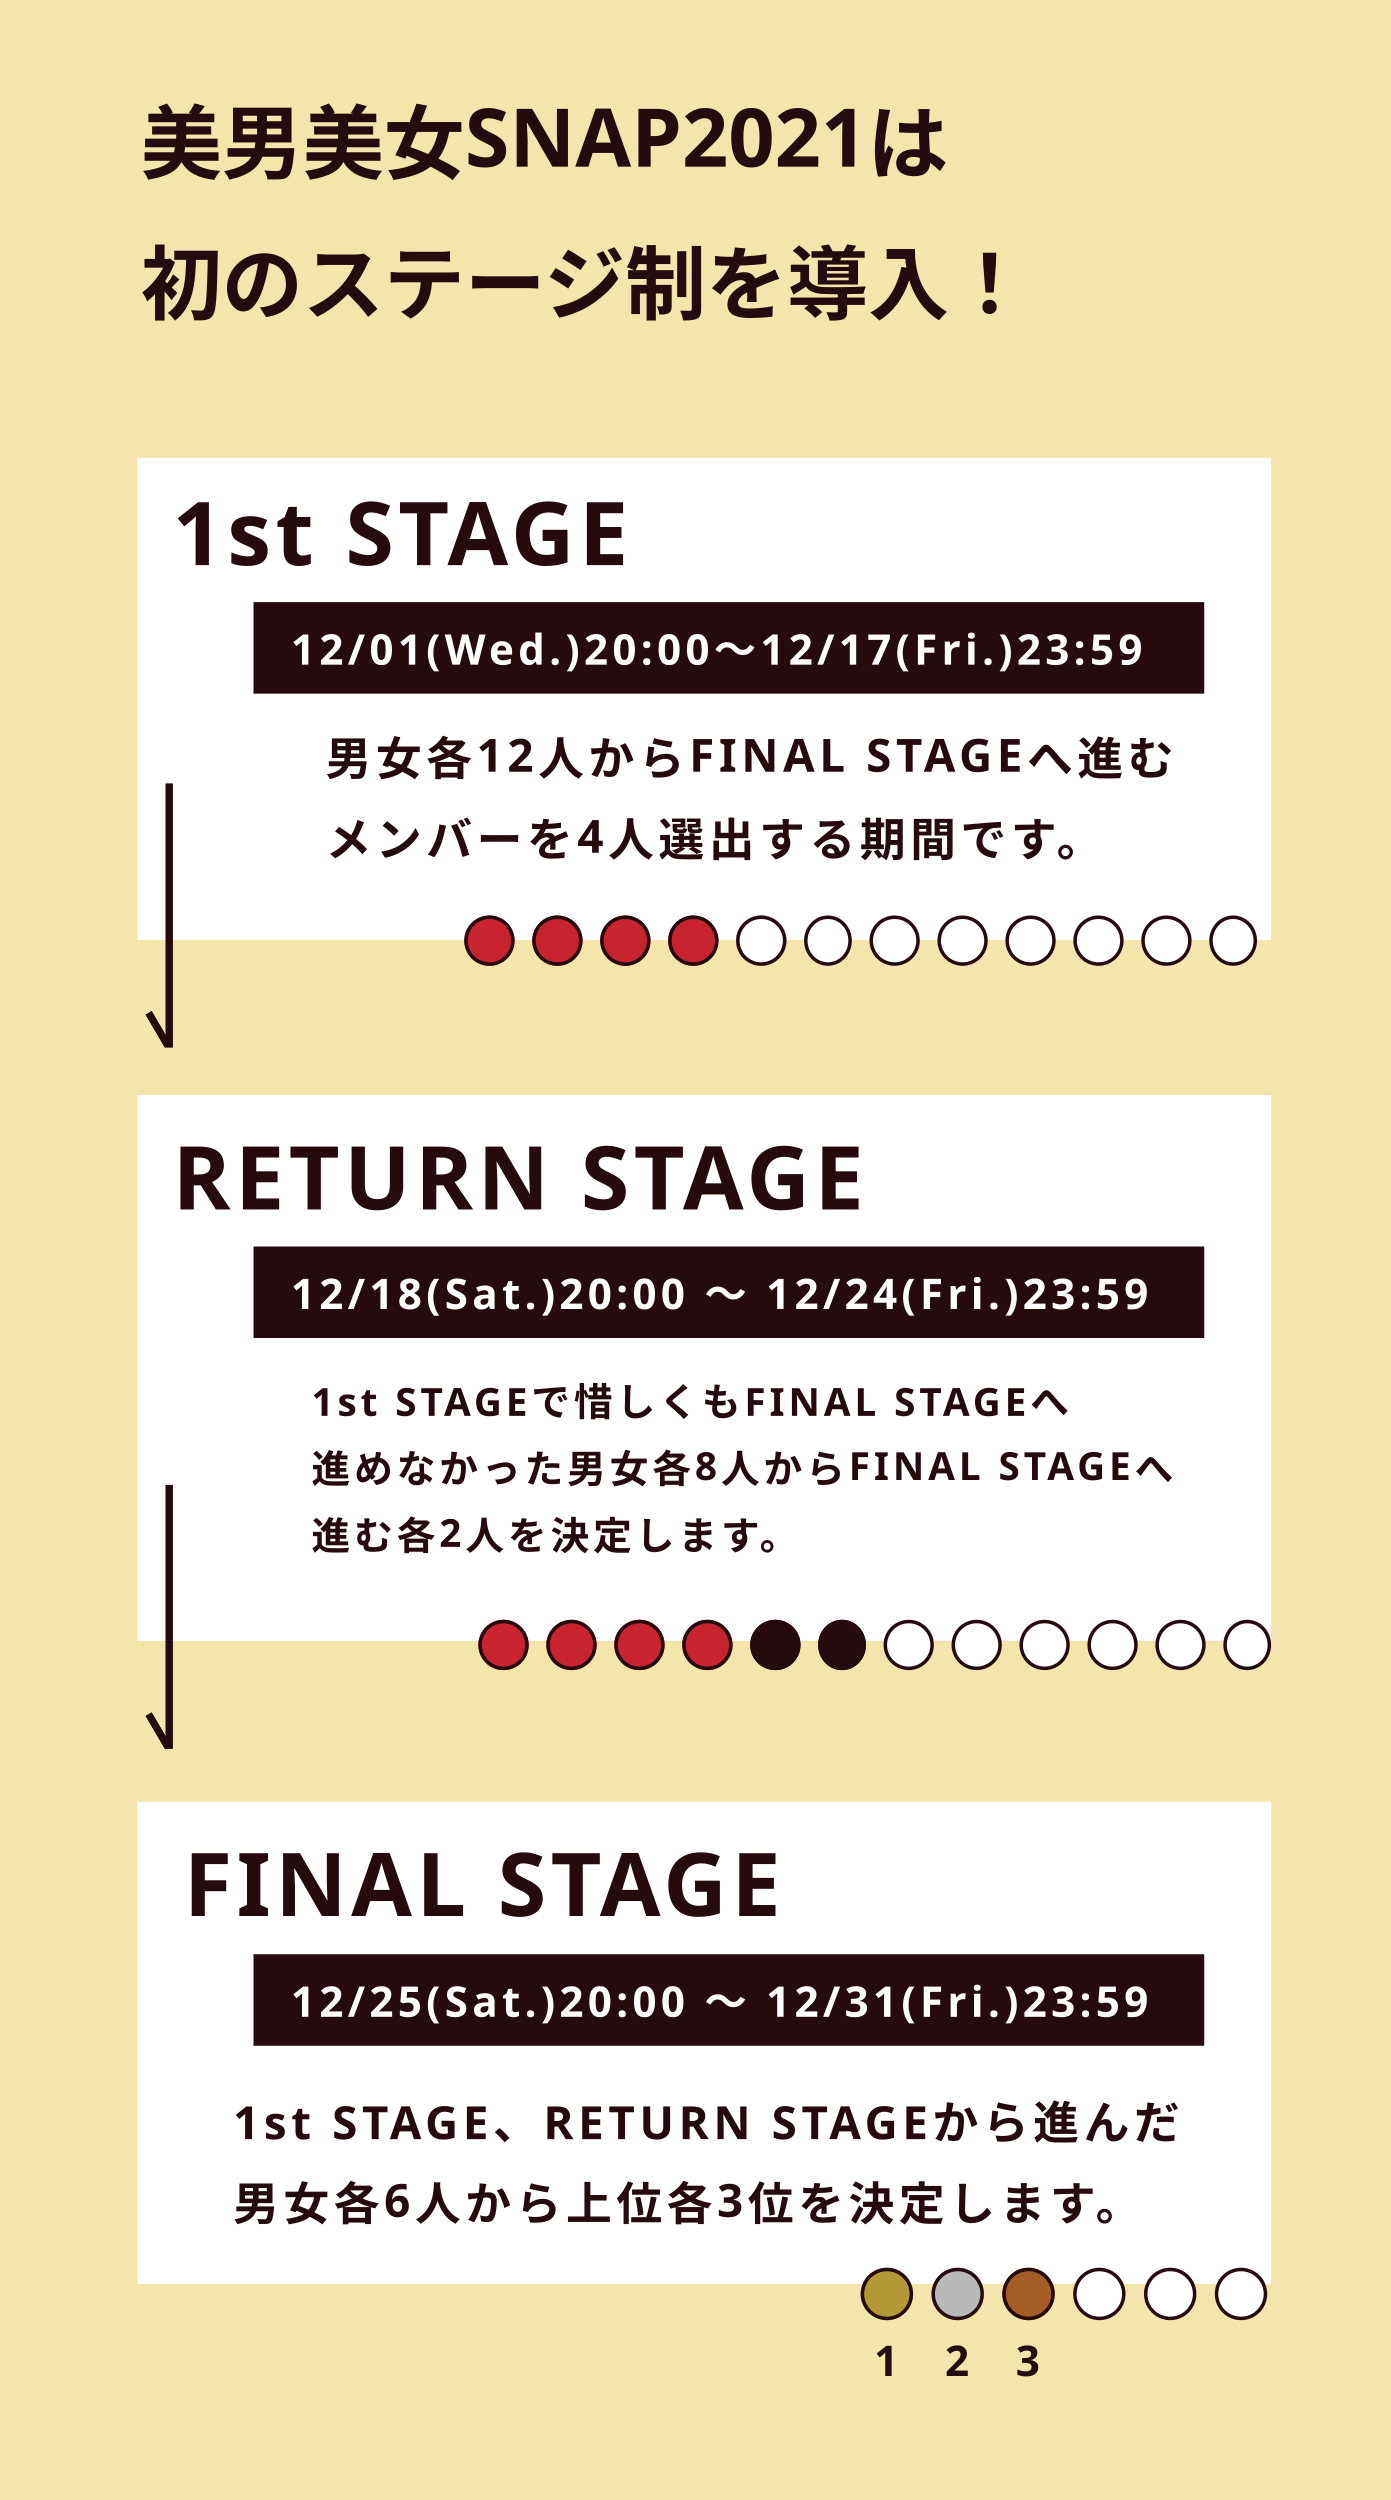
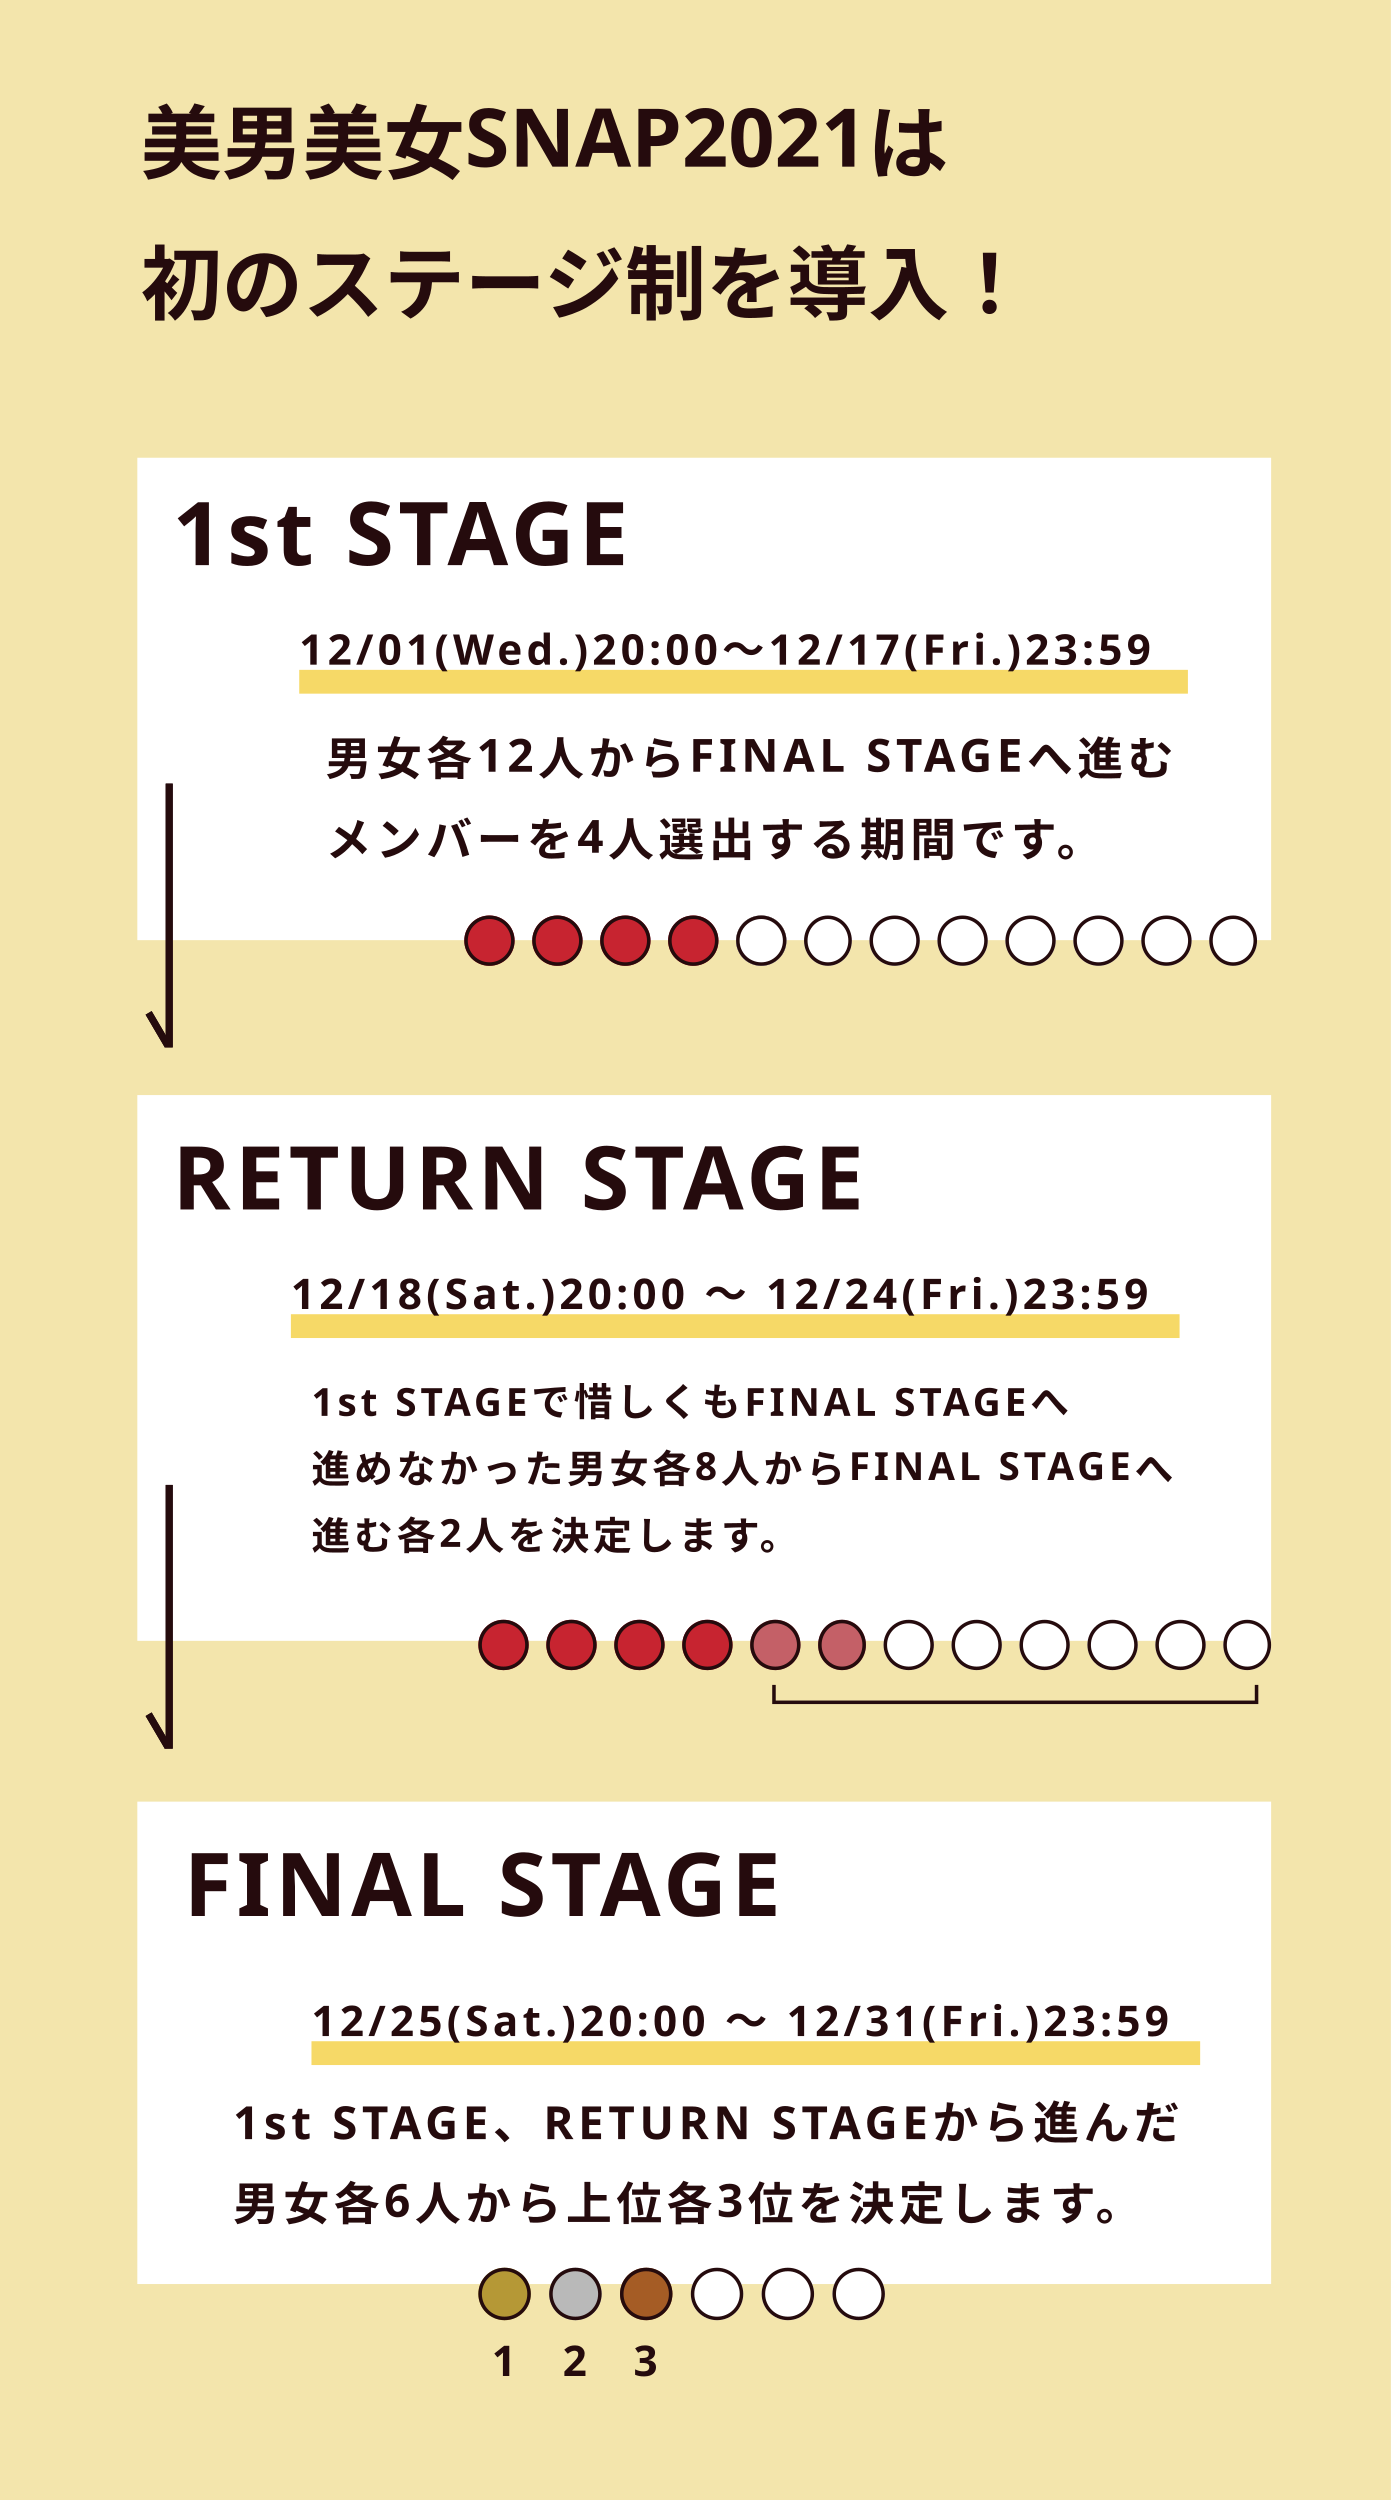
<svg xmlns="http://www.w3.org/2000/svg" width="395" height="710" viewBox="0 0 395 710">
-   <g id="グループ_125" data-name="グループ 125" transform="translate(12 -1773)">
-     <g id="グループ_124" data-name="グループ 124">
-       <g id="グループ_123" data-name="グループ 123">
-         <g id="グループ_122" data-name="グループ 122">
-           <g id="グループ_121" data-name="グループ 121">
-             <rect id="長方形_132" data-name="長方形 132" width="395" height="710" transform="translate(-12 1773)" fill="#f6d967" opacity="0.503" />
-             <text id="美男美女SNAP2021は_初のステージ制を導入_" data-name="美男美女SNAP2021は 初のステージ制を導入！" transform="translate(28 1801.987)" fill="#250b0d" font-size="23" font-family="YuGo-Bold, YuGothic" font-weight="700">
-               <tspan x="0" y="20">美男美女SNAP2021は</tspan>
-               <tspan x="0" y="60">初のステージ制を導入！</tspan>
-             </text>
-             <rect id="長方形_150" data-name="長方形 150" width="322" height="137" transform="translate(27 1903)" fill="#fff" />
-             <rect id="長方形_154" data-name="長方形 154" width="270" height="26" transform="translate(60 1944)" fill="#250b0d" />
-             <text id="_1st_STAGE" data-name="1st STAGE" transform="translate(37 1911.491)" fill="#250b0d" font-size="25" font-family="YuGo-Bold, YuGothic" font-weight="700" letter-spacing="0.05em">
-               <tspan x="0" y="22">1st STAGE</tspan>
-             </text>
-             <text id="_12_01_Wed._20:00_12_17_Fri._23:59" data-name="12/01(Wed.)20:00〜12/17(Fri.)23:59" transform="translate(70.616 1950.763)" fill="#fff" font-size="12" font-family="YuGo-Bold, YuGothic" font-weight="700" letter-spacing="0.1em">
-               <tspan x="0" y="11">12/01(Wed.)20:00〜12/17(Fri.)23:59</tspan>
-             </text>
-             <text id="男女各12人からFINAL_STAGEへ進む_メンバーを4人選出する期間です_" data-name="男女各12人からFINAL STAGEへ進む メンバーを4人選出する期間です。 " transform="translate(80.459 1982.108)" fill="#250b0d" font-size="13" font-family="YuGo-Bold, YuGothic" font-weight="700" letter-spacing="0.1em">
-               <tspan x="0" y="11">男女各12人からFINAL STAGEへ進む</tspan>
-               <tspan x="0" y="34">メンバーを4人選出する期間です。</tspan>
-             </text>
-             <g id="グループ_92" data-name="グループ 92">
-               <g id="楕円形_46" data-name="楕円形 46" transform="translate(158.45 2033)" fill="#c72430" stroke="#250b0d" stroke-width="1">
+   <g id="グループ_131" data-name="グループ 131" transform="translate(14.697 -1764)">
+     <g id="グループ_130" data-name="グループ 130">
+       <g id="グループ_129" data-name="グループ 129">
+         <g id="グループ_128" data-name="グループ 128">
+           <g id="グループ_127" data-name="グループ 127">
+             <g id="ステージ制説明">
+               <rect id="長方形_132" data-name="長方形 132" width="395" height="710" transform="translate(-14.697 1764)" fill="#f6d967" opacity="0.503" />
+               <text id="美男美女SNAP2021は_初のステージ制を導入_" data-name="美男美女SNAP2021は 初のステージ制を導入！" transform="translate(25.303 1792.987)" fill="#250b0d" font-size="23" font-family="YuGo-Bold, YuGothic" font-weight="700">
+                 <tspan x="0" y="20">美男美女SNAP2021は</tspan>
+                 <tspan x="0" y="60">初のステージ制を導入！</tspan>
+               </text>
+               <rect id="長方形_150" data-name="長方形 150" width="322" height="137" transform="translate(24.303 1894)" fill="#fff" />
+               <text id="_1st_STAGE" data-name="1st STAGE" transform="translate(34.303 1902.491)" fill="#250b0d" font-size="25" font-family="YuGo-Bold, YuGothic" font-weight="700" letter-spacing="0.05em">
+                 <tspan x="0" y="22">1st STAGE</tspan>
+               </text>
+               <text id="男女各12人からFINAL_STAGEへ進む_メンバーを4人選出する期間です_" data-name="男女各12人からFINAL STAGEへ進む メンバーを4人選出する期間です。 " transform="translate(77.762 1973.108)" fill="#250b0d" font-size="13" font-family="YuGo-Bold, YuGothic" font-weight="700" letter-spacing="0.1em">
+                 <tspan x="0" y="11">男女各12人からFINAL STAGEへ進む</tspan>
+                 <tspan x="0" y="34">メンバーを4人選出する期間です。</tspan>
+               </text>
+               <g id="グループ_92" data-name="グループ 92" transform="translate(-2.697 -9)">
+                 <g id="楕円形_46" data-name="楕円形 46" transform="translate(158.45 2033)" fill="#c72430" stroke="#250b0d" stroke-width="1">
+                   <circle cx="7.148" cy="7.148" r="7.148" stroke="none" />
+                   <circle cx="7.148" cy="7.148" r="6.648" fill="none" />
+                 </g>
+                 <g id="楕円形_47" data-name="楕円形 47" transform="translate(331.42 2033)" fill="#fff" stroke="#250b0d" stroke-width="1">
+                   <ellipse cx="6.79" cy="7.148" rx="6.79" ry="7.148" stroke="none" />
+                   <ellipse cx="6.79" cy="7.148" rx="6.29" ry="6.648" fill="none" />
+                 </g>
+                 <g id="楕円形_48" data-name="楕円形 48" transform="translate(312.121 2033)" fill="#fff" stroke="#250b0d" stroke-width="1">
+                   <circle cx="7.148" cy="7.148" r="7.148" stroke="none" />
+                   <circle cx="7.148" cy="7.148" r="6.648" fill="none" />
+                 </g>
+                 <g id="楕円形_49" data-name="楕円形 49" transform="translate(292.823 2033)" fill="#fff" stroke="#250b0d" stroke-width="1">
+                   <circle cx="7.148" cy="7.148" r="7.148" stroke="none" />
+                   <circle cx="7.148" cy="7.148" r="6.648" fill="none" />
+                 </g>
+                 <g id="楕円形_50" data-name="楕円形 50" transform="translate(254.227 2033)" fill="#fff" stroke="#250b0d" stroke-width="1">
+                   <circle cx="7.148" cy="7.148" r="7.148" stroke="none" />
+                   <circle cx="7.148" cy="7.148" r="6.648" fill="none" />
+                 </g>
+                 <g id="楕円形_51" data-name="楕円形 51" transform="translate(234.928 2033)" fill="#fff" stroke="#250b0d" stroke-width="1">
+                   <circle cx="7.148" cy="7.148" r="7.148" stroke="none" />
+                   <circle cx="7.148" cy="7.148" r="6.648" fill="none" />
+                 </g>
+                 <g id="楕円形_52" data-name="楕円形 52" transform="translate(216.345 2033)" fill="#fff" stroke="#250b0d" stroke-width="1">
+                   <ellipse cx="6.79" cy="7.148" rx="6.79" ry="7.148" stroke="none" />
+                   <ellipse cx="6.79" cy="7.148" rx="6.29" ry="6.648" fill="none" />
+                 </g>
+                 <g id="楕円形_53" data-name="楕円形 53" transform="translate(177.748 2033)" fill="#c72430" stroke="#250b0d" stroke-width="1">
+                   <circle cx="7.148" cy="7.148" r="7.148" stroke="none" />
+                   <circle cx="7.148" cy="7.148" r="6.648" fill="none" />
+                 </g>
+                 <g id="楕円形_54" data-name="楕円形 54" transform="translate(273.525 2033)" fill="#fff" stroke="#250b0d" stroke-width="1">
+                   <circle cx="7.148" cy="7.148" r="7.148" stroke="none" />
+                   <circle cx="7.148" cy="7.148" r="6.648" fill="none" />
+                 </g>
+                 <g id="楕円形_55" data-name="楕円形 55" transform="translate(139.152 2033)" fill="#c72430" stroke="#250b0d" stroke-width="1">
+                   <circle cx="7.148" cy="7.148" r="7.148" stroke="none" />
+                   <circle cx="7.148" cy="7.148" r="6.648" fill="none" />
+                 </g>
+                 <g id="楕円形_56" data-name="楕円形 56" transform="translate(119.853 2033)" fill="#c72430" stroke="#250b0d" stroke-width="1">
+                   <circle cx="7.148" cy="7.148" r="7.148" stroke="none" />
+                   <circle cx="7.148" cy="7.148" r="6.648" fill="none" />
+                 </g>
+                 <g id="楕円形_57" data-name="楕円形 57" transform="translate(197.046 2033)" fill="#fff" stroke="#250b0d" stroke-width="1">
+                   <circle cx="7.148" cy="7.148" r="7.148" stroke="none" />
+                   <circle cx="7.148" cy="7.148" r="6.648" fill="none" />
+                 </g>
+               </g>
+               <g id="グループ_90" data-name="グループ 90" transform="translate(33.362 1986.552) rotate(90)">
+                 <g id="グループ_45" data-name="グループ 45" transform="translate(0 0)">
+                   <path id="パス_38" data-name="パス 38" d="M0,0H74.9" transform="translate(0 0)" fill="none" stroke="#250b0d" stroke-width="2" />
+                   <path id="パス_37" data-name="パス 37" d="M0,5.495,9.366,0" transform="translate(65.107 0.358)" fill="none" stroke="#250b0d" stroke-width="2" />
+                 </g>
+                 <path id="パス_38-2" data-name="パス 38" d="M0,0H74.9" transform="translate(0 0)" fill="none" stroke="#250b0d" stroke-width="2" />
+                 <path id="パス_37-2" data-name="パス 37" d="M0,5.495,9.366,0" transform="translate(65.107 0.358)" fill="none" stroke="#250b0d" stroke-width="2" />
+               </g>
+               <rect id="長方形_151" data-name="長方形 151" width="322" height="155" transform="translate(24.303 2075)" fill="#fff" />
+               <text id="RETURN_STAGE" data-name="RETURN STAGE" transform="translate(34.303 2085.482)" fill="#250b0d" font-size="25" font-family="YuGo-Bold, YuGothic" font-weight="700" letter-spacing="0.05em">
+                 <tspan x="0" y="22">RETURN STAGE</tspan>
+               </text>
+               <text id="_1st_STAGEで惜しくもFINAL_STAGEへ_進めなかった男女各8人からFINAL_STAGEへ_進む各2人を決定します_" data-name="1st STAGEで惜しくもFINAL STAGEへ 進めなかった男女各8人からFINAL STAGEへ 進む各2人を決定します。 " transform="translate(73.762 2156.108)" fill="#250b0d" font-size="11" font-family="YuGo-Bold, YuGothic" font-weight="700" letter-spacing="0.1em">
+                 <tspan x="0" y="10">1st STAGEで惜しくもFINAL STAGEへ</tspan>
+                 <tspan x="0" y="29">進めなかった男女各8人からFINAL STAGEへ</tspan>
+                 <tspan x="0" y="48">進む各2人を決定します。</tspan>
+               </text>
+               <g id="グループ_91" data-name="グループ 91" transform="translate(33.362 2185.73) rotate(90)">
+                 <g id="グループ_45-2" data-name="グループ 45" transform="translate(0 0)">
+                   <path id="パス_38-3" data-name="パス 38" d="M0,0H74.9" transform="translate(0 0)" fill="none" stroke="#250b0d" stroke-width="2" />
+                   <path id="パス_37-3" data-name="パス 37" d="M0,5.495,9.366,0" transform="translate(65.107 0.358)" fill="none" stroke="#250b0d" stroke-width="2" />
+                 </g>
+                 <path id="パス_38-4" data-name="パス 38" d="M0,0H74.9" transform="translate(0 0)" fill="none" stroke="#250b0d" stroke-width="2" />
+                 <path id="パス_37-4" data-name="パス 37" d="M0,5.495,9.366,0" transform="translate(65.107 0.358)" fill="none" stroke="#250b0d" stroke-width="2" />
+               </g>
+               <rect id="長方形_152" data-name="長方形 152" width="322" height="137" transform="translate(24.303 2275.664)" fill="#fff" />
+               <text id="FINAL_STAGE" data-name="FINAL STAGE" transform="translate(37.509 2286.146)" fill="#250b0d" font-size="25" font-family="YuGo-Bold, YuGothic" font-weight="700" letter-spacing="0.05em">
+                 <tspan x="0" y="22">FINAL STAGE</tspan>
+               </text>
+               <text id="_1st_STAGE_RETURN_STAGEから進んだ_男女各6人から上位各3位を決定します_" data-name="1st STAGE、RETURN STAGEから進んだ 男女各6人から上位各3位を決定します。 " transform="translate(51.509 2360.518)" fill="#250b0d" font-size="13" font-family="YuGo-Bold, YuGothic" font-weight="700" letter-spacing="0.1em">
+                 <tspan x="0" y="11">1st STAGE、RETURN STAGEから進んだ</tspan>
+                 <tspan x="0" y="34">男女各6人から上位各3位を決定します。</tspan>
+               </text>
+               <g id="グループ_94" data-name="グループ 94" transform="translate(-124.722 -8.468)">
+                 <g id="楕円形_63" data-name="楕円形 63" transform="translate(286.104 2416.504)" fill="#a55c25" stroke="#250b0d" stroke-width="1">
+                   <ellipse cx="7.449" cy="7.449" rx="7.449" ry="7.449" stroke="none" />
+                   <ellipse cx="7.449" cy="7.449" rx="6.949" ry="6.949" fill="none" />
+                 </g>
+                 <g id="楕円形_64" data-name="楕円形 64" transform="translate(306.217 2416.504)" fill="#fff" stroke="#250b0d" stroke-width="1">
+                   <ellipse cx="7.449" cy="7.449" rx="7.449" ry="7.449" stroke="none" />
+                   <ellipse cx="7.449" cy="7.449" rx="6.949" ry="6.949" fill="none" />
+                 </g>
+                 <g id="楕円形_65" data-name="楕円形 65" transform="translate(265.991 2416.504)" fill="#b9b9b9" stroke="#250b0d" stroke-width="1">
+                   <ellipse cx="7.449" cy="7.449" rx="7.449" ry="7.449" stroke="none" />
+                   <ellipse cx="7.449" cy="7.449" rx="6.949" ry="6.949" fill="none" />
+                 </g>
+                 <g id="楕円形_66" data-name="楕円形 66" transform="translate(245.878 2416.504)" fill="#b59836" stroke="#250b0d" stroke-width="1">
+                   <ellipse cx="7.449" cy="7.449" rx="7.449" ry="7.449" stroke="none" />
+                   <ellipse cx="7.449" cy="7.449" rx="6.949" ry="6.949" fill="none" />
+                 </g>
+                 <g id="楕円形_67" data-name="楕円形 67" transform="translate(326.33 2416.504)" fill="#fff" stroke="#250b0d" stroke-width="1">
+                   <ellipse cx="7.449" cy="7.449" rx="7.449" ry="7.449" stroke="none" />
+                   <ellipse cx="7.449" cy="7.449" rx="6.949" ry="6.949" fill="none" />
+                 </g>
+                 <text id="_1" data-name="1" transform="translate(249.712 2436.245)" fill="#250b0d" font-size="12" font-family="YuGo-Bold, YuGothic" font-weight="700">
+                   <tspan x="0" y="11">1</tspan>
+                 </text>
+                 <text id="_2" data-name="2" transform="translate(269.825 2436.245)" fill="#250b0d" font-size="12" font-family="YuGo-Bold, YuGothic" font-weight="700">
+                   <tspan x="0" y="11">2</tspan>
+                 </text>
+                 <text id="_3" data-name="3" transform="translate(289.938 2436.245)" fill="#250b0d" font-size="12" font-family="YuGo-Bold, YuGothic" font-weight="700">
+                   <tspan x="0" y="11">3</tspan>
+                 </text>
+                 <g id="楕円形_83" data-name="楕円形 83" transform="translate(346.443 2416.504)" fill="#fff" stroke="#250b0d" stroke-width="1">
+                   <ellipse cx="7.449" cy="7.449" rx="7.449" ry="7.449" stroke="none" />
+                   <ellipse cx="7.449" cy="7.449" rx="6.949" ry="6.949" fill="none" />
+                 </g>
+               </g>
+               <g id="グループ_93" data-name="グループ 93" transform="translate(-2.697 -9)">
+                 <g id="楕円形_68" data-name="楕円形 68" transform="translate(162.45 2233.018)" fill="#c72430" stroke="#250b0d" stroke-width="1">
+                   <circle cx="7.148" cy="7.148" r="7.148" stroke="none" />
+                   <circle cx="7.148" cy="7.148" r="6.648" fill="none" />
+                 </g>
+                 <g id="楕円形_69" data-name="楕円形 69" transform="translate(335.42 2233.018)" fill="#fff" stroke="#250b0d" stroke-width="1">
+                   <ellipse cx="6.79" cy="7.148" rx="6.79" ry="7.148" stroke="none" />
+                   <ellipse cx="6.79" cy="7.148" rx="6.29" ry="6.648" fill="none" />
+                 </g>
+                 <g id="楕円形_70" data-name="楕円形 70" transform="translate(316.121 2233.018)" fill="#fff" stroke="#250b0d" stroke-width="1">
+                   <circle cx="7.148" cy="7.148" r="7.148" stroke="none" />
+                   <circle cx="7.148" cy="7.148" r="6.648" fill="none" />
+                 </g>
+                 <g id="楕円形_71" data-name="楕円形 71" transform="translate(296.823 2233.018)" fill="#fff" stroke="#250b0d" stroke-width="1">
+                   <circle cx="7.148" cy="7.148" r="7.148" stroke="none" />
+                   <circle cx="7.148" cy="7.148" r="6.648" fill="none" />
+                 </g>
+                 <g id="楕円形_72" data-name="楕円形 72" transform="translate(258.227 2233.018)" fill="#fff" stroke="#250b0d" stroke-width="1">
+                   <circle cx="7.148" cy="7.148" r="7.148" stroke="none" />
+                   <circle cx="7.148" cy="7.148" r="6.648" fill="none" />
+                 </g>
+                 <g id="楕円形_73" data-name="楕円形 73" transform="translate(238.928 2233.018)" fill="#fff" stroke="#250b0d" stroke-width="1">
+                   <circle cx="7.148" cy="7.148" r="7.148" stroke="none" />
+                   <circle cx="7.148" cy="7.148" r="6.648" fill="none" />
+                 </g>
+                 <g id="楕円形_74" data-name="楕円形 74" transform="translate(220.345 2233.018)" fill="#c46067" stroke="#250b0d" stroke-width="1">
+                   <ellipse cx="6.79" cy="7.148" rx="6.79" ry="7.148" stroke="none" />
+                   <ellipse cx="6.79" cy="7.148" rx="6.29" ry="6.648" fill="none" />
+                 </g>
+                 <g id="楕円形_75" data-name="楕円形 75" transform="translate(181.748 2233.018)" fill="#c72430" stroke="#250b0d" stroke-width="1">
+                   <circle cx="7.148" cy="7.148" r="7.148" stroke="none" />
+                   <circle cx="7.148" cy="7.148" r="6.648" fill="none" />
+                 </g>
+                 <g id="楕円形_76" data-name="楕円形 76" transform="translate(277.525 2233.018)" fill="#fff" stroke="#250b0d" stroke-width="1">
+                   <circle cx="7.148" cy="7.148" r="7.148" stroke="none" />
+                   <circle cx="7.148" cy="7.148" r="6.648" fill="none" />
+                 </g>
+                 <g id="楕円形_77" data-name="楕円形 77" transform="translate(143.152 2233.018)" fill="#c72430" stroke="#250b0d" stroke-width="1">
+                   <circle cx="7.148" cy="7.148" r="7.148" stroke="none" />
+                   <circle cx="7.148" cy="7.148" r="6.648" fill="none" />
+                 </g>
+                 <g id="楕円形_78" data-name="楕円形 78" transform="translate(123.853 2233.018)" fill="#c72430" stroke="#250b0d" stroke-width="1">
+                   <circle cx="7.148" cy="7.148" r="7.148" stroke="none" />
+                   <circle cx="7.148" cy="7.148" r="6.648" fill="none" />
+                 </g>
+                 <g id="楕円形_79" data-name="楕円形 79" transform="translate(201.046 2233.018)" fill="#c46067" stroke="#250b0d" stroke-width="1">
+                   <circle cx="7.148" cy="7.148" r="7.148" stroke="none" />
+                   <circle cx="7.148" cy="7.148" r="6.648" fill="none" />
+                 </g>
+               </g>
+               <rect id="長方形_155" data-name="長方形 155" width="252.385" height="6.764" transform="translate(67.918 2137.236)" fill="#f6d967" />
+               <text id="_12_18_Sat._20:00_12_24_Fri._23:59" data-name="12/18(Sat.)20:00 ～ 12/24(Fri.)23:59" transform="translate(67.918 2124.763)" fill="#250b0d" font-size="12" font-family="YuGo-Bold, YuGothic" font-weight="700" letter-spacing="0.1em">
+                 <tspan x="0" y="11">12/18(Sat.)20:00 ～ 12/24(Fri.)23:59</tspan>
+               </text>
+               <g id="楕円形_80" data-name="楕円形 80" transform="translate(194.349 2024)" fill="#fff" stroke="#250b0d" stroke-width="1">
                <circle cx="7.148" cy="7.148" r="7.148" stroke="none" />
                <circle cx="7.148" cy="7.148" r="6.648" fill="none" />
              </g>
-               <g id="楕円形_47" data-name="楕円形 47" transform="translate(331.42 2033)" fill="#fff" stroke="#250b0d" stroke-width="1">
-                 <ellipse cx="6.79" cy="7.148" rx="6.79" ry="7.148" stroke="none" />
-                 <ellipse cx="6.79" cy="7.148" rx="6.29" ry="6.648" fill="none" />
-               </g>
-               <g id="楕円形_48" data-name="楕円形 48" transform="translate(312.121 2033)" fill="#fff" stroke="#250b0d" stroke-width="1">
-                 <circle cx="7.148" cy="7.148" r="7.148" stroke="none" />
-                 <circle cx="7.148" cy="7.148" r="6.648" fill="none" />
-               </g>
-               <g id="楕円形_49" data-name="楕円形 49" transform="translate(292.823 2033)" fill="#fff" stroke="#250b0d" stroke-width="1">
-                 <circle cx="7.148" cy="7.148" r="7.148" stroke="none" />
-                 <circle cx="7.148" cy="7.148" r="6.648" fill="none" />
-               </g>
-               <g id="楕円形_50" data-name="楕円形 50" transform="translate(254.227 2033)" fill="#fff" stroke="#250b0d" stroke-width="1">
-                 <circle cx="7.148" cy="7.148" r="7.148" stroke="none" />
-                 <circle cx="7.148" cy="7.148" r="6.648" fill="none" />
-               </g>
-               <g id="楕円形_51" data-name="楕円形 51" transform="translate(234.928 2033)" fill="#fff" stroke="#250b0d" stroke-width="1">
-                 <circle cx="7.148" cy="7.148" r="7.148" stroke="none" />
-                 <circle cx="7.148" cy="7.148" r="6.648" fill="none" />
-               </g>
-               <g id="楕円形_52" data-name="楕円形 52" transform="translate(216.345 2033)" fill="#fff" stroke="#250b0d" stroke-width="1">
-                 <ellipse cx="6.79" cy="7.148" rx="6.79" ry="7.148" stroke="none" />
-                 <ellipse cx="6.79" cy="7.148" rx="6.29" ry="6.648" fill="none" />
-               </g>
-               <g id="楕円形_53" data-name="楕円形 53" transform="translate(177.748 2033)" fill="#c72430" stroke="#250b0d" stroke-width="1">
-                 <circle cx="7.148" cy="7.148" r="7.148" stroke="none" />
-                 <circle cx="7.148" cy="7.148" r="6.648" fill="none" />
-               </g>
-               <g id="楕円形_54" data-name="楕円形 54" transform="translate(273.525 2033)" fill="#fff" stroke="#250b0d" stroke-width="1">
-                 <circle cx="7.148" cy="7.148" r="7.148" stroke="none" />
-                 <circle cx="7.148" cy="7.148" r="6.648" fill="none" />
-               </g>
-               <g id="楕円形_55" data-name="楕円形 55" transform="translate(139.152 2033)" fill="#c72430" stroke="#250b0d" stroke-width="1">
-                 <circle cx="7.148" cy="7.148" r="7.148" stroke="none" />
-                 <circle cx="7.148" cy="7.148" r="6.648" fill="none" />
-               </g>
-               <g id="楕円形_56" data-name="楕円形 56" transform="translate(119.853 2033)" fill="#c72430" stroke="#250b0d" stroke-width="1">
-                 <circle cx="7.148" cy="7.148" r="7.148" stroke="none" />
-                 <circle cx="7.148" cy="7.148" r="6.648" fill="none" />
-               </g>
-               <g id="楕円形_57" data-name="楕円形 57" transform="translate(197.046 2033)" fill="#fff" stroke="#250b0d" stroke-width="1">
-                 <circle cx="7.148" cy="7.148" r="7.148" stroke="none" />
-                 <circle cx="7.148" cy="7.148" r="6.648" fill="none" />
-               </g>
-             </g>
-             <g id="グループ_90" data-name="グループ 90" transform="translate(36.059 1995.552) rotate(90)">
-               <g id="グループ_45" data-name="グループ 45" transform="translate(0 0)">
-                 <path id="パス_38" data-name="パス 38" d="M0,0H74.9" transform="translate(0 0)" fill="none" stroke="#250b0d" stroke-width="2" />
-                 <path id="パス_37" data-name="パス 37" d="M0,5.495,9.366,0" transform="translate(65.107 0.358)" fill="none" stroke="#250b0d" stroke-width="2" />
-               </g>
-               <path id="パス_38-2" data-name="パス 38" d="M0,0H74.9" transform="translate(0 0)" fill="none" stroke="#250b0d" stroke-width="2" />
-               <path id="パス_37-2" data-name="パス 37" d="M0,5.495,9.366,0" transform="translate(65.107 0.358)" fill="none" stroke="#250b0d" stroke-width="2" />
-             </g>
-             <rect id="長方形_151" data-name="長方形 151" width="322" height="155" transform="translate(27 2084)" fill="#fff" />
-             <text id="RETURN_STAGE" data-name="RETURN STAGE" transform="translate(37 2094.482)" fill="#250b0d" font-size="25" font-family="YuGo-Bold, YuGothic" font-weight="700" letter-spacing="0.05em">
-               <tspan x="0" y="22">RETURN STAGE</tspan>
-             </text>
-             <text id="_1st_STAGEで惜しくもFINAL_STAGEへ_進めなかった男女各8人からFINAL_STAGEへ_進む各2人を決定します_" data-name="1st STAGEで惜しくもFINAL STAGEへ 進めなかった男女各8人からFINAL STAGEへ 進む各2人を決定します。 " transform="translate(76.459 2165.108)" fill="#250b0d" font-size="11" font-family="YuGo-Bold, YuGothic" font-weight="700" letter-spacing="0.1em">
-               <tspan x="0" y="10">1st STAGEで惜しくもFINAL STAGEへ</tspan>
-               <tspan x="0" y="29">進めなかった男女各8人からFINAL STAGEへ</tspan>
-               <tspan x="0" y="48">進む各2人を決定します。</tspan>
-             </text>
-             <g id="グループ_91" data-name="グループ 91" transform="translate(36.059 2194.73) rotate(90)">
-               <g id="グループ_45-2" data-name="グループ 45" transform="translate(0 0)">
-                 <path id="パス_38-3" data-name="パス 38" d="M0,0H74.9" transform="translate(0 0)" fill="none" stroke="#250b0d" stroke-width="2" />
-                 <path id="パス_37-3" data-name="パス 37" d="M0,5.495,9.366,0" transform="translate(65.107 0.358)" fill="none" stroke="#250b0d" stroke-width="2" />
-               </g>
-               <path id="パス_38-4" data-name="パス 38" d="M0,0H74.9" transform="translate(0 0)" fill="none" stroke="#250b0d" stroke-width="2" />
-               <path id="パス_37-4" data-name="パス 37" d="M0,5.495,9.366,0" transform="translate(65.107 0.358)" fill="none" stroke="#250b0d" stroke-width="2" />
-             </g>
-             <rect id="長方形_152" data-name="長方形 152" width="322" height="137" transform="translate(27 2284.664)" fill="#fff" />
-             <text id="FINAL_STAGE" data-name="FINAL STAGE" transform="translate(40.206 2295.146)" fill="#250b0d" font-size="25" font-family="YuGo-Bold, YuGothic" font-weight="700" letter-spacing="0.05em">
-               <tspan x="0" y="22">FINAL STAGE</tspan>
-             </text>
-             <text id="_1st_STAGE_RETURN_STAGEから進んだ_男女各6人から上位各3位を決定します_" data-name="1st STAGE、RETURN STAGEから進んだ 男女各6人から上位各3位を決定します。 " transform="translate(54.206 2369.518)" fill="#250b0d" font-size="13" font-family="YuGo-Bold, YuGothic" font-weight="700" letter-spacing="0.1em">
-               <tspan x="0" y="11">1st STAGE、RETURN STAGEから進んだ</tspan>
-               <tspan x="0" y="34">男女各6人から上位各3位を決定します。</tspan>
-             </text>
-             <g id="グループ_94" data-name="グループ 94" transform="translate(-13.452 0.532)">
-               <g id="楕円形_63" data-name="楕円形 63" transform="translate(286.104 2416.504)" fill="#a55c25" stroke="#250b0d" stroke-width="1">
-                 <ellipse cx="7.449" cy="7.449" rx="7.449" ry="7.449" stroke="none" />
-                 <ellipse cx="7.449" cy="7.449" rx="6.949" ry="6.949" fill="none" />
-               </g>
-               <g id="楕円形_64" data-name="楕円形 64" transform="translate(306.217 2416.504)" fill="#fff" stroke="#250b0d" stroke-width="1">
-                 <ellipse cx="7.449" cy="7.449" rx="7.449" ry="7.449" stroke="none" />
-                 <ellipse cx="7.449" cy="7.449" rx="6.949" ry="6.949" fill="none" />
-               </g>
-               <g id="楕円形_65" data-name="楕円形 65" transform="translate(265.991 2416.504)" fill="#b9b9b9" stroke="#250b0d" stroke-width="1">
-                 <ellipse cx="7.449" cy="7.449" rx="7.449" ry="7.449" stroke="none" />
-                 <ellipse cx="7.449" cy="7.449" rx="6.949" ry="6.949" fill="none" />
-               </g>
-               <g id="楕円形_66" data-name="楕円形 66" transform="translate(245.878 2416.504)" fill="#b59836" stroke="#250b0d" stroke-width="1">
-                 <ellipse cx="7.449" cy="7.449" rx="7.449" ry="7.449" stroke="none" />
-                 <ellipse cx="7.449" cy="7.449" rx="6.949" ry="6.949" fill="none" />
-               </g>
-               <g id="楕円形_67" data-name="楕円形 67" transform="translate(326.33 2416.504)" fill="#fff" stroke="#250b0d" stroke-width="1">
-                 <ellipse cx="7.449" cy="7.449" rx="7.449" ry="7.449" stroke="none" />
-                 <ellipse cx="7.449" cy="7.449" rx="6.949" ry="6.949" fill="none" />
-               </g>
-               <text id="_1" data-name="1" transform="translate(249.712 2436.245)" fill="#250b0d" font-size="12" font-family="YuGo-Bold, YuGothic" font-weight="700">
-                 <tspan x="0" y="11">1</tspan>
-               </text>
-               <text id="_2" data-name="2" transform="translate(269.825 2436.245)" fill="#250b0d" font-size="12" font-family="YuGo-Bold, YuGothic" font-weight="700">
-                 <tspan x="0" y="11">2</tspan>
-               </text>
-               <text id="_3" data-name="3" transform="translate(289.938 2436.245)" fill="#250b0d" font-size="12" font-family="YuGo-Bold, YuGothic" font-weight="700">
-                 <tspan x="0" y="11">3</tspan>
-               </text>
-               <g id="楕円形_83" data-name="楕円形 83" transform="translate(346.443 2416.504)" fill="#fff" stroke="#250b0d" stroke-width="1">
-                 <ellipse cx="7.449" cy="7.449" rx="7.449" ry="7.449" stroke="none" />
-                 <ellipse cx="7.449" cy="7.449" rx="6.949" ry="6.949" fill="none" />
-               </g>
-             </g>
-             <g id="グループ_93" data-name="グループ 93">
-               <g id="楕円形_68" data-name="楕円形 68" transform="translate(162.45 2233.018)" fill="#c72430" stroke="#250b0d" stroke-width="1">
-                 <circle cx="7.148" cy="7.148" r="7.148" stroke="none" />
-                 <circle cx="7.148" cy="7.148" r="6.648" fill="none" />
-               </g>
-               <g id="楕円形_69" data-name="楕円形 69" transform="translate(335.42 2233.018)" fill="#fff" stroke="#250b0d" stroke-width="1">
-                 <ellipse cx="6.79" cy="7.148" rx="6.79" ry="7.148" stroke="none" />
-                 <ellipse cx="6.79" cy="7.148" rx="6.29" ry="6.648" fill="none" />
-               </g>
-               <g id="楕円形_70" data-name="楕円形 70" transform="translate(316.121 2233.018)" fill="#fff" stroke="#250b0d" stroke-width="1">
-                 <circle cx="7.148" cy="7.148" r="7.148" stroke="none" />
-                 <circle cx="7.148" cy="7.148" r="6.648" fill="none" />
-               </g>
-               <g id="楕円形_71" data-name="楕円形 71" transform="translate(296.823 2233.018)" fill="#fff" stroke="#250b0d" stroke-width="1">
-                 <circle cx="7.148" cy="7.148" r="7.148" stroke="none" />
-                 <circle cx="7.148" cy="7.148" r="6.648" fill="none" />
-               </g>
-               <g id="楕円形_72" data-name="楕円形 72" transform="translate(258.227 2233.018)" fill="#fff" stroke="#250b0d" stroke-width="1">
-                 <circle cx="7.148" cy="7.148" r="7.148" stroke="none" />
-                 <circle cx="7.148" cy="7.148" r="6.648" fill="none" />
-               </g>
-               <g id="楕円形_73" data-name="楕円形 73" transform="translate(238.928 2233.018)" fill="#fff" stroke="#250b0d" stroke-width="1">
-                 <circle cx="7.148" cy="7.148" r="7.148" stroke="none" />
-                 <circle cx="7.148" cy="7.148" r="6.648" fill="none" />
-               </g>
-               <g id="楕円形_74" data-name="楕円形 74" transform="translate(220.345 2233.018)" fill="#250b0d" stroke="#250b0d" stroke-width="1">
-                 <ellipse cx="6.79" cy="7.148" rx="6.79" ry="7.148" stroke="none" />
-                 <ellipse cx="6.79" cy="7.148" rx="6.29" ry="6.648" fill="none" />
-               </g>
-               <g id="楕円形_75" data-name="楕円形 75" transform="translate(181.748 2233.018)" fill="#c72430" stroke="#250b0d" stroke-width="1">
-                 <circle cx="7.148" cy="7.148" r="7.148" stroke="none" />
-                 <circle cx="7.148" cy="7.148" r="6.648" fill="none" />
-               </g>
-               <g id="楕円形_76" data-name="楕円形 76" transform="translate(277.525 2233.018)" fill="#fff" stroke="#250b0d" stroke-width="1">
-                 <circle cx="7.148" cy="7.148" r="7.148" stroke="none" />
-                 <circle cx="7.148" cy="7.148" r="6.648" fill="none" />
-               </g>
-               <g id="楕円形_77" data-name="楕円形 77" transform="translate(143.152 2233.018)" fill="#c72430" stroke="#250b0d" stroke-width="1">
-                 <circle cx="7.148" cy="7.148" r="7.148" stroke="none" />
-                 <circle cx="7.148" cy="7.148" r="6.648" fill="none" />
-               </g>
-               <g id="楕円形_78" data-name="楕円形 78" transform="translate(123.853 2233.018)" fill="#c72430" stroke="#250b0d" stroke-width="1">
-                 <circle cx="7.148" cy="7.148" r="7.148" stroke="none" />
-                 <circle cx="7.148" cy="7.148" r="6.648" fill="none" />
-               </g>
-               <g id="楕円形_79" data-name="楕円形 79" transform="translate(201.046 2233.018)" fill="#250b0d" stroke="#250b0d" stroke-width="1">
-                 <circle cx="7.148" cy="7.148" r="7.148" stroke="none" />
-                 <circle cx="7.148" cy="7.148" r="6.648" fill="none" />
-               </g>
-             </g>
-             <rect id="長方形_155" data-name="長方形 155" width="270" height="26" transform="translate(60 2127)" fill="#250b0d" />
-             <text id="_12_18_Sat._20:00_12_24_Fri._23:59" data-name="12/18(Sat.)20:00 ～ 12/24(Fri.)23:59" transform="translate(70.616 2133.763)" fill="#fff" font-size="12" font-family="YuGo-Bold, YuGothic" font-weight="700" letter-spacing="0.1em">
-               <tspan x="0" y="11">12/18(Sat.)20:00 ～ 12/24(Fri.)23:59</tspan>
-             </text>
-             <rect id="長方形_156" data-name="長方形 156" width="270" height="26" transform="translate(60 2328)" fill="#250b0d" />
-             <text id="_12_25_Sat._20:00_12_31_Fri._23:59" data-name="12/25(Sat.)20:00 ～ 12/31(Fri.)23:59" transform="translate(70.616 2334.763)" fill="#fff" font-size="12" font-family="YuGo-Bold, YuGothic" font-weight="700" letter-spacing="0.1em">
-               <tspan x="0" y="11">12/25(Sat.)20:00 ～ 12/31(Fri.)23:59</tspan>
-             </text>
-             <g id="楕円形_80" data-name="楕円形 80" transform="translate(197.046 2033)" fill="#fff" stroke="#250b0d" stroke-width="1">
-               <circle cx="7.148" cy="7.148" r="7.148" stroke="none" />
-               <circle cx="7.148" cy="7.148" r="6.648" fill="none" />
+               <path id="パス_39" data-name="パス 39" d="M1224.111,1038.509v4.945h137.054v-4.945" transform="translate(-1019 1204)" fill="none" stroke="#250b0d" stroke-width="1" />
+               <rect id="長方形_181" data-name="長方形 181" width="252.385" height="6.764" transform="translate(70.285 1954.236)" fill="#f6d967" />
+               <text id="_12_01_Wed._20:00_12_17_Fri._23:59" data-name="12/01(Wed.)20:00〜12/17(Fri.)23:59" transform="translate(70.285 1941.763)" fill="#250b0d" font-size="12" font-family="YuGo-Bold, YuGothic" font-weight="700" letter-spacing="0.1em">
+                 <tspan x="0" y="11">12/01(Wed.)20:00〜12/17(Fri.)23:59</tspan>
+               </text>
+               <rect id="長方形_182" data-name="長方形 182" width="252.385" height="6.764" transform="translate(73.762 2343.709)" fill="#f6d967" />
+               <text id="_12_25_Sat._20:00_12_31_Fri._23:59" data-name="12/25(Sat.)20:00 ～ 12/31(Fri.)23:59" transform="translate(73.762 2331.236)" fill="#250b0d" font-size="12" font-family="YuGo-Bold, YuGothic" font-weight="700" letter-spacing="0.1em">
+                 <tspan x="0" y="11">12/25(Sat.)20:00 ～ 12/31(Fri.)23:59</tspan>
+               </text>
            </g>
          </g>
        </g>
      </g>
    </g>
  </g>
</svg>
